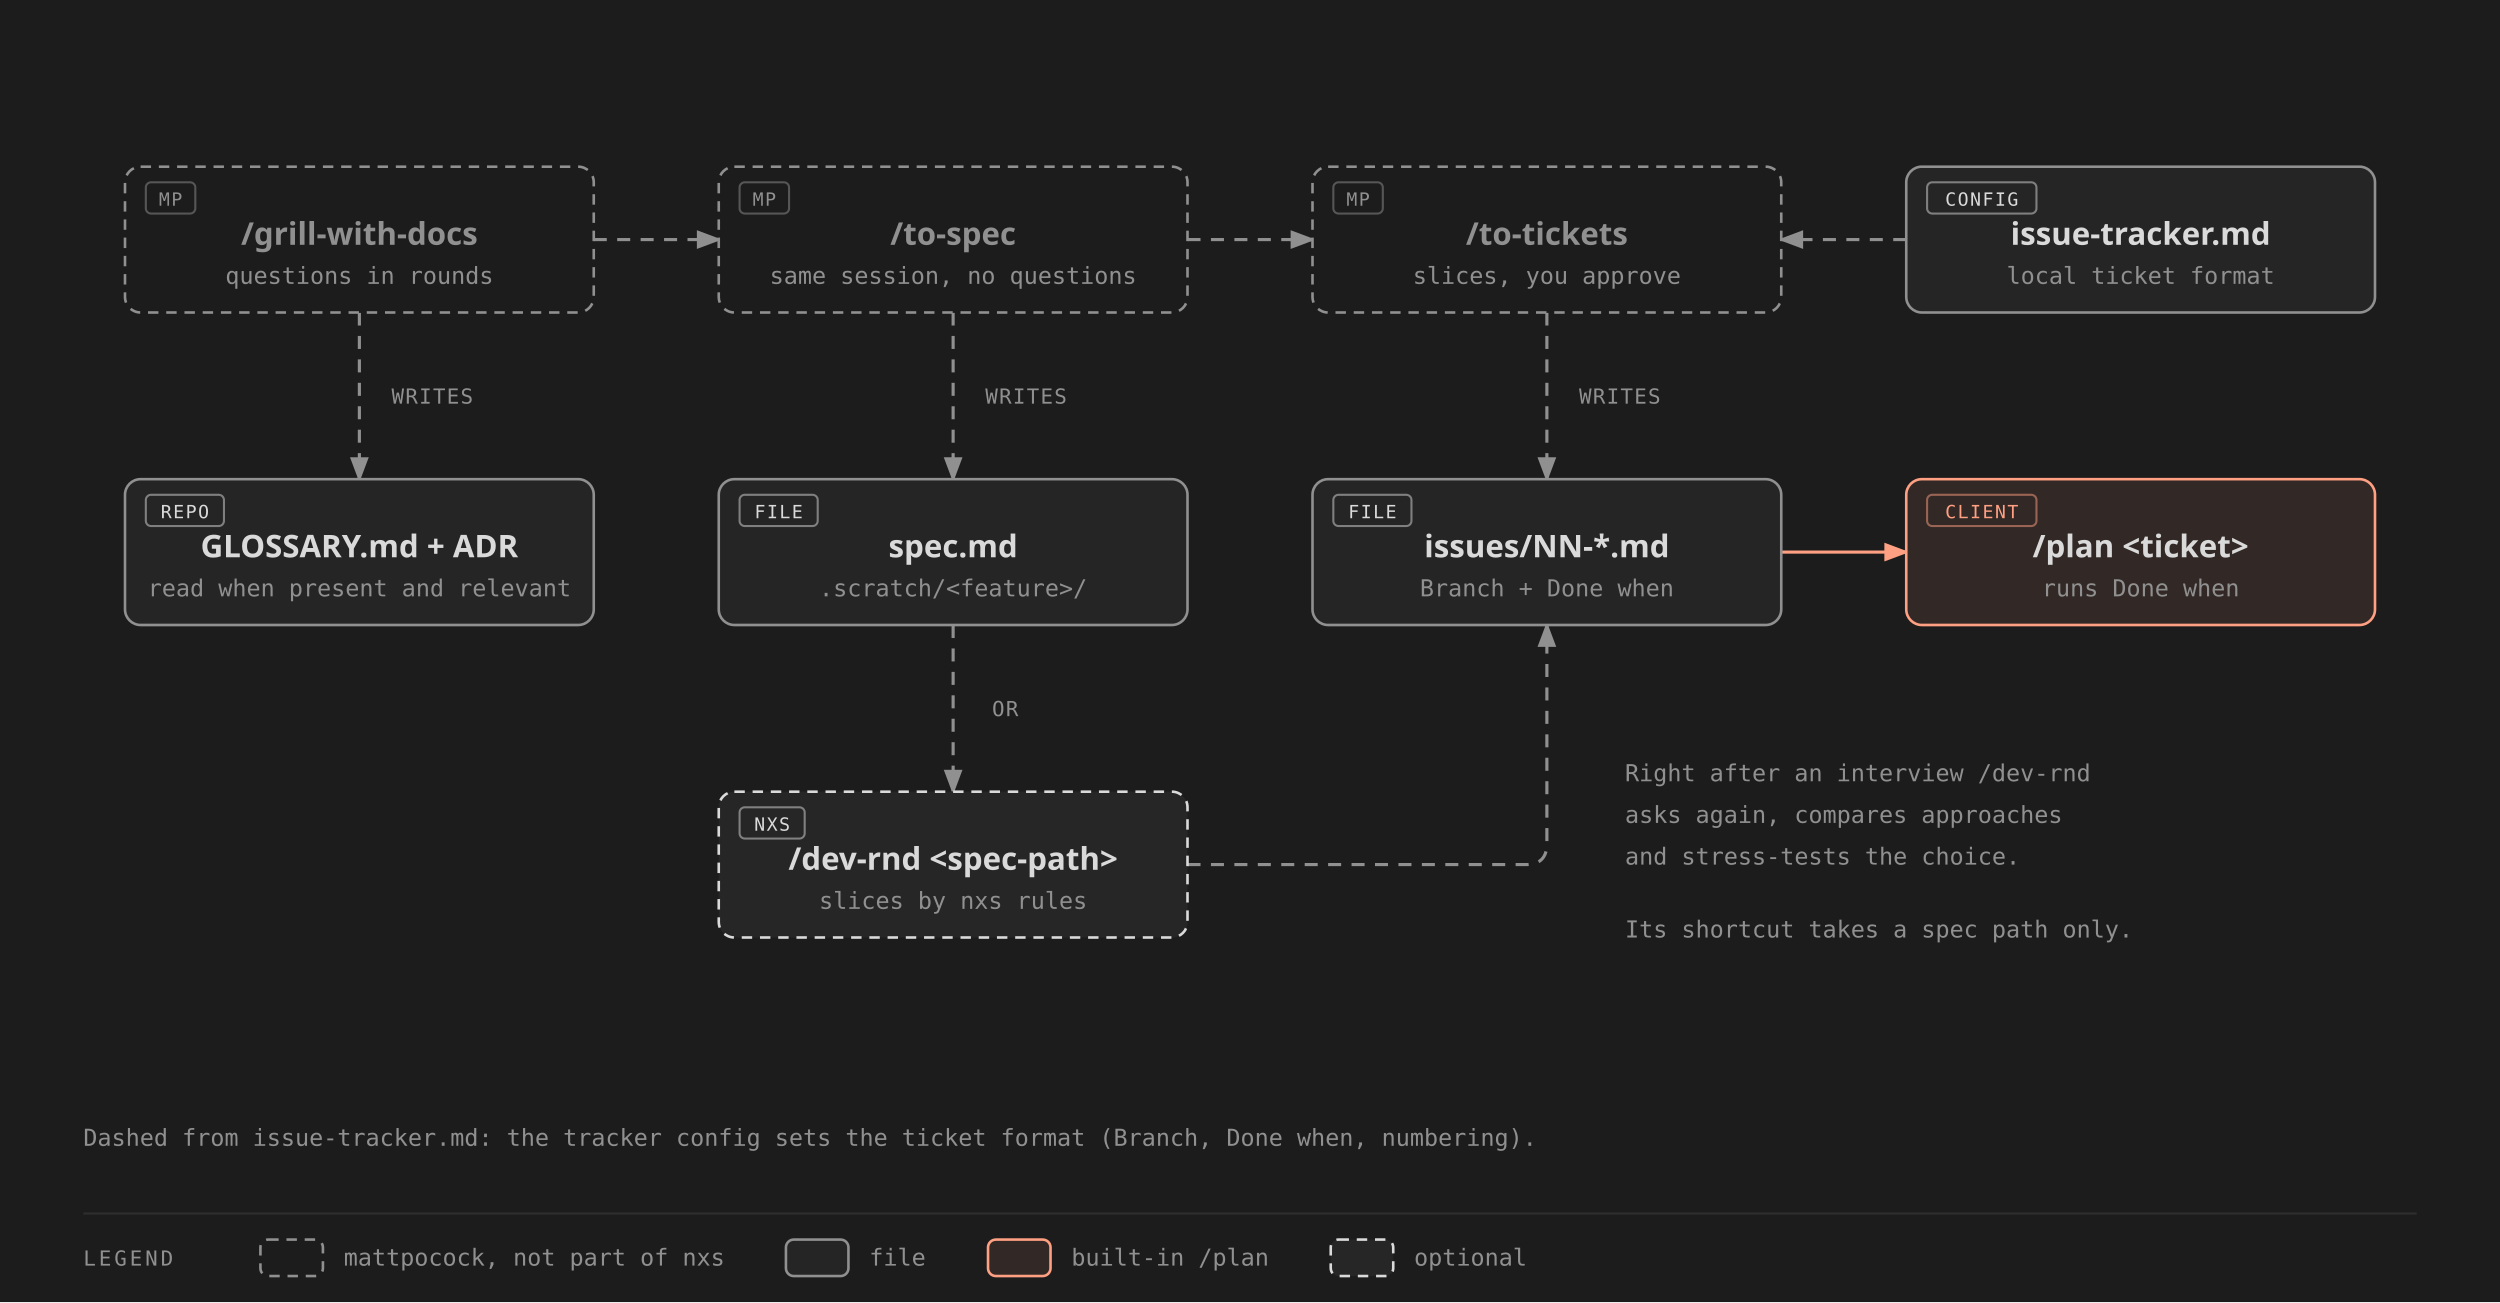
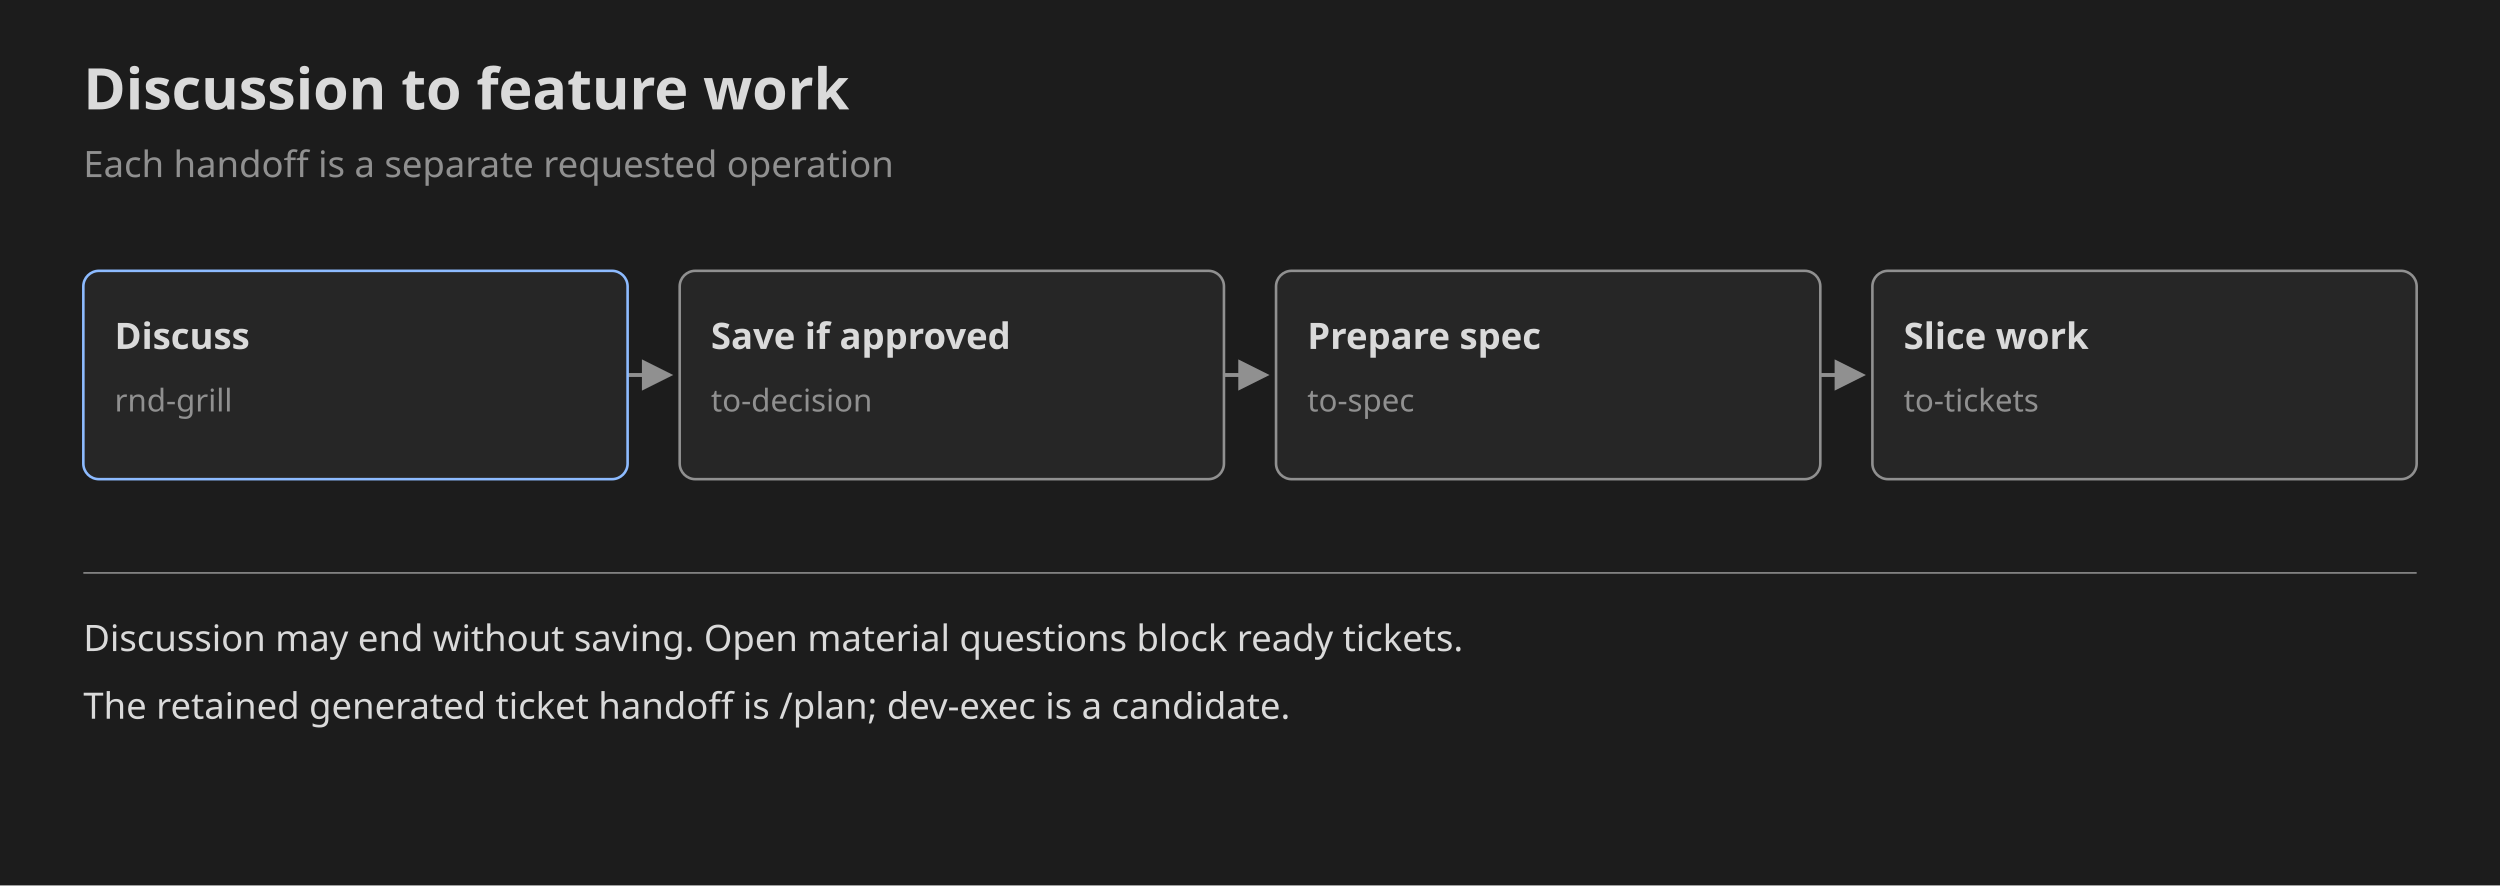
- <svg xmlns="http://www.w3.org/2000/svg" viewBox="0 0 960 500" role="img" aria-labelledby="nxs-grill-dark-title nxs-grill-dark-desc" id="nxs-grill-dark-root">
+ <svg xmlns="http://www.w3.org/2000/svg" viewBox="0 0 960 340" role="img" aria-labelledby="nxs-grill-dark-title nxs-grill-dark-desc">
  <defs>
-     <marker id="nxs-grill-dark-arrow" markerWidth="8" markerHeight="6" refX="7" refY="3" orient="auto">
-       <polygon points="0 0, 8 3, 0 6" fill="#909090" />
-     </marker>
-     <marker id="nxs-grill-dark-arrow-accent" markerWidth="8" markerHeight="6" refX="7" refY="3" orient="auto">
-       <polygon points="0 0, 8 3, 0 6" fill="#ffa083" />
-     </marker>
-     <marker id="nxs-grill-dark-arrow-link" markerWidth="8" markerHeight="6" refX="7" refY="3" orient="auto">
-       <polygon points="0 0, 8 3, 0 6" fill="#8dbbff" />
-     </marker>
-     <marker id="nxs-grill-dark-arrow-soft" markerWidth="8" markerHeight="6" refX="7" refY="3" orient="auto">
-       <polygon points="0 0, 8 3, 0 6" fill="#909090" />
+     <marker id="nxs-grill-dark-arrow" markerWidth="8" markerHeight="8" refX="7" refY="4" orient="auto">
+       <path d="M0 0 L8 4 L0 8 Z" fill="#909090" />
    </marker>
  </defs>
-   <rect width="100%" height="100%" fill="#1c1c1c" />
-   <path d="M 228 92 L 276 92" fill="none" stroke="#909090" stroke-width="1.2" stroke-dasharray="5,4" marker-end="url(#nxs-grill-dark-arrow-soft)" />
-   <path d="M 456 92 L 504 92" fill="none" stroke="#909090" stroke-width="1.2" stroke-dasharray="5,4" marker-end="url(#nxs-grill-dark-arrow-soft)" />
-   <path d="M 732 92 L 684 92" fill="none" stroke="#909090" stroke-width="1.2" stroke-dasharray="5,4" marker-end="url(#nxs-grill-dark-arrow)" />
-   <path d="M 138 120 L 138 184" fill="none" stroke="#909090" stroke-width="1.2" stroke-dasharray="5,4" marker-end="url(#nxs-grill-dark-arrow-soft)" />
-   <path d="M 366 120 L 366 184" fill="none" stroke="#909090" stroke-width="1.2" stroke-dasharray="5,4" marker-end="url(#nxs-grill-dark-arrow-soft)" />
-   <path d="M 594 120 L 594 184" fill="none" stroke="#909090" stroke-width="1.2" stroke-dasharray="5,4" marker-end="url(#nxs-grill-dark-arrow-soft)" />
-   <path d="M 684 212 L 732 212" fill="none" stroke="#ffa083" stroke-width="1.2" marker-end="url(#nxs-grill-dark-arrow-accent)" />
-   <path d="M 366 240 L 366 304" fill="none" stroke="#909090" stroke-width="1.2" stroke-dasharray="5,4" marker-end="url(#nxs-grill-dark-arrow)" />
-   <path d="M 456 332 L 586 332 Q 594 332 594 324 L 594 240" fill="none" stroke="#909090" stroke-width="1.2" stroke-dasharray="5,4" marker-end="url(#nxs-grill-dark-arrow)" />
-   <rect x="145" y="146" width="42" height="12" rx="2" fill="#1c1c1c" />
-   <text x="166" y="155" fill="#909090" font-size="8" font-family="'Geist Mono', ui-monospace, monospace" text-anchor="middle" letter-spacing="0.06em">WRITES</text>
-   <rect x="373" y="146" width="42" height="12" rx="2" fill="#1c1c1c" />
-   <text x="394" y="155" fill="#909090" font-size="8" font-family="'Geist Mono', ui-monospace, monospace" text-anchor="middle" letter-spacing="0.06em">WRITES</text>
-   <rect x="601" y="146" width="42" height="12" rx="2" fill="#1c1c1c" />
-   <text x="622" y="155" fill="#909090" font-size="8" font-family="'Geist Mono', ui-monospace, monospace" text-anchor="middle" letter-spacing="0.06em">WRITES</text>
-   <rect x="375.5" y="266" width="21" height="12" rx="2" fill="#1c1c1c" />
-   <text x="386" y="275" fill="#909090" font-size="8" font-family="'Geist Mono', ui-monospace, monospace" text-anchor="middle" letter-spacing="0.06em">OR</text>
-   <rect x="48" y="64" width="180" height="56" rx="6" fill="#1c1c1c" />
-   <rect x="48" y="64" width="180" height="56" rx="6" fill="#1c1c1c" stroke="#909090" stroke-width="1" stroke-dasharray="4,3" />
-   <rect x="56" y="70" width="19" height="12" rx="2" fill="transparent" stroke="#909090" stroke-opacity="0.5" stroke-width="0.8" />
-   <text x="65.5" y="79" fill="#909090" font-size="7" font-family="'Geist Mono', ui-monospace, monospace" text-anchor="middle" letter-spacing="0.08em">MP</text>
-   <text x="138" y="94" fill="#909090" font-size="12" font-weight="600" font-family="'Geist', system-ui, sans-serif" text-anchor="middle">/grill-with-docs</text>
-   <text x="138" y="109" fill="#909090" font-size="9" font-family="'Geist Mono', ui-monospace, monospace" text-anchor="middle">questions in rounds</text>
-   <rect x="276" y="64" width="180" height="56" rx="6" fill="#1c1c1c" />
-   <rect x="276" y="64" width="180" height="56" rx="6" fill="#1c1c1c" stroke="#909090" stroke-width="1" stroke-dasharray="4,3" />
-   <rect x="284" y="70" width="19" height="12" rx="2" fill="transparent" stroke="#909090" stroke-opacity="0.5" stroke-width="0.8" />
-   <text x="293.5" y="79" fill="#909090" font-size="7" font-family="'Geist Mono', ui-monospace, monospace" text-anchor="middle" letter-spacing="0.08em">MP</text>
-   <text x="366" y="94" fill="#909090" font-size="12" font-weight="600" font-family="'Geist', system-ui, sans-serif" text-anchor="middle">/to-spec</text>
-   <text x="366" y="109" fill="#909090" font-size="9" font-family="'Geist Mono', ui-monospace, monospace" text-anchor="middle">same session, no questions</text>
-   <rect x="504" y="64" width="180" height="56" rx="6" fill="#1c1c1c" />
-   <rect x="504" y="64" width="180" height="56" rx="6" fill="#1c1c1c" stroke="#909090" stroke-width="1" stroke-dasharray="4,3" />
-   <rect x="512" y="70" width="19" height="12" rx="2" fill="transparent" stroke="#909090" stroke-opacity="0.5" stroke-width="0.8" />
-   <text x="521.5" y="79" fill="#909090" font-size="7" font-family="'Geist Mono', ui-monospace, monospace" text-anchor="middle" letter-spacing="0.08em">MP</text>
-   <text x="594" y="94" fill="#909090" font-size="12" font-weight="600" font-family="'Geist', system-ui, sans-serif" text-anchor="middle">/to-tickets</text>
-   <text x="594" y="109" fill="#909090" font-size="9" font-family="'Geist Mono', ui-monospace, monospace" text-anchor="middle">slices, you approve</text>
-   <rect x="732" y="64" width="180" height="56" rx="6" fill="#1c1c1c" />
-   <rect x="732" y="64" width="180" height="56" rx="6" fill="rgba(218,218,218,0.05)" stroke="#909090" stroke-width="1" />
-   <rect x="740" y="70" width="42" height="12" rx="2" fill="transparent" stroke="#dadada" stroke-opacity="0.5" stroke-width="0.8" />
-   <text x="761" y="79" fill="#dadada" font-size="7" font-family="'Geist Mono', ui-monospace, monospace" text-anchor="middle" letter-spacing="0.08em">CONFIG</text>
-   <text x="822" y="94" fill="#dadada" font-size="12" font-weight="600" font-family="'Geist', system-ui, sans-serif" text-anchor="middle">issue-tracker.md</text>
-   <text x="822" y="109" fill="#909090" font-size="9" font-family="'Geist Mono', ui-monospace, monospace" text-anchor="middle">local ticket format</text>
-   <rect x="48" y="184" width="180" height="56" rx="6" fill="#1c1c1c" />
-   <rect x="48" y="184" width="180" height="56" rx="6" fill="rgba(218,218,218,0.05)" stroke="#909090" stroke-width="1" />
-   <rect x="56" y="190" width="30" height="12" rx="2" fill="transparent" stroke="#dadada" stroke-opacity="0.5" stroke-width="0.8" />
-   <text x="71" y="199" fill="#dadada" font-size="7" font-family="'Geist Mono', ui-monospace, monospace" text-anchor="middle" letter-spacing="0.08em">REPO</text>
-   <text x="138" y="214" fill="#dadada" font-size="12" font-weight="600" font-family="'Geist', system-ui, sans-serif" text-anchor="middle">GLOSSARY.md + ADR</text>
-   <text x="138" y="229" fill="#909090" font-size="9" font-family="'Geist Mono', ui-monospace, monospace" text-anchor="middle">read when present and relevant</text>
-   <rect x="276" y="184" width="180" height="56" rx="6" fill="#1c1c1c" />
-   <rect x="276" y="184" width="180" height="56" rx="6" fill="rgba(218,218,218,0.05)" stroke="#909090" stroke-width="1" />
-   <rect x="284" y="190" width="30" height="12" rx="2" fill="transparent" stroke="#dadada" stroke-opacity="0.5" stroke-width="0.8" />
-   <text x="299" y="199" fill="#dadada" font-size="7" font-family="'Geist Mono', ui-monospace, monospace" text-anchor="middle" letter-spacing="0.08em">FILE</text>
-   <text x="366" y="214" fill="#dadada" font-size="12" font-weight="600" font-family="'Geist', system-ui, sans-serif" text-anchor="middle">spec.md</text>
-   <text x="366" y="229" fill="#909090" font-size="9" font-family="'Geist Mono', ui-monospace, monospace" text-anchor="middle">.scratch/&lt;feature&gt;/</text>
-   <rect x="504" y="184" width="180" height="56" rx="6" fill="#1c1c1c" />
-   <rect x="504" y="184" width="180" height="56" rx="6" fill="rgba(218,218,218,0.05)" stroke="#909090" stroke-width="1" />
-   <rect x="512" y="190" width="30" height="12" rx="2" fill="transparent" stroke="#dadada" stroke-opacity="0.5" stroke-width="0.8" />
-   <text x="527" y="199" fill="#dadada" font-size="7" font-family="'Geist Mono', ui-monospace, monospace" text-anchor="middle" letter-spacing="0.08em">FILE</text>
-   <text x="594" y="214" fill="#dadada" font-size="12" font-weight="600" font-family="'Geist', system-ui, sans-serif" text-anchor="middle">issues/NN-*.md</text>
-   <text x="594" y="229" fill="#909090" font-size="9" font-family="'Geist Mono', ui-monospace, monospace" text-anchor="middle">Branch + Done when</text>
-   <rect x="732" y="184" width="180" height="56" rx="6" fill="#1c1c1c" />
-   <rect x="732" y="184" width="180" height="56" rx="6" fill="rgba(255,160,131,0.10)" stroke="#ffa083" stroke-width="1" />
-   <rect x="740" y="190" width="42" height="12" rx="2" fill="transparent" stroke="#ffa083" stroke-opacity="0.5" stroke-width="0.8" />
-   <text x="761" y="199" fill="#ffa083" font-size="7" font-family="'Geist Mono', ui-monospace, monospace" text-anchor="middle" letter-spacing="0.08em">CLIENT</text>
-   <text x="822" y="214" fill="#dadada" font-size="12" font-weight="600" font-family="'Geist', system-ui, sans-serif" text-anchor="middle">/plan &lt;ticket&gt;</text>
-   <text x="822" y="229" fill="#909090" font-size="9" font-family="'Geist Mono', ui-monospace, monospace" text-anchor="middle">runs Done when</text>
-   <rect x="276" y="304" width="180" height="56" rx="6" fill="#1c1c1c" />
-   <rect x="276" y="304" width="180" height="56" rx="6" fill="#262626" stroke="#dadada" stroke-width="1" stroke-dasharray="4,3" />
-   <rect x="284" y="310" width="25" height="12" rx="2" fill="transparent" stroke="#dadada" stroke-opacity="0.5" stroke-width="0.8" />
-   <text x="296.5" y="319" fill="#dadada" font-size="7" font-family="'Geist Mono', ui-monospace, monospace" text-anchor="middle" letter-spacing="0.08em">NXS</text>
-   <text x="366" y="334" fill="#dadada" font-size="12" font-weight="600" font-family="'Geist', system-ui, sans-serif" text-anchor="middle">/dev-rnd &lt;spec-path&gt;</text>
-   <text x="366" y="349" fill="#909090" font-size="9" font-family="'Geist Mono', ui-monospace, monospace" text-anchor="middle">slices by nxs rules</text>
-   <text x="624" y="300" fill="#909090" font-size="9" font-family="'Geist Mono', ui-monospace, monospace">Right after an interview /dev-rnd</text>
-   <text x="624" y="316" fill="#909090" font-size="9" font-family="'Geist Mono', ui-monospace, monospace">asks again, compares approaches</text>
-   <text x="624" y="332" fill="#909090" font-size="9" font-family="'Geist Mono', ui-monospace, monospace">and stress-tests the choice.</text>
-   <text x="624" y="360" fill="#909090" font-size="9" font-family="'Geist Mono', ui-monospace, monospace">Its shortcut takes a spec path only.</text>
-   <text x="32" y="440" fill="#909090" font-size="9" font-family="'Geist Mono', ui-monospace, monospace">Dashed from issue-tracker.md: the tracker config sets the ticket format (Branch, Done when, numbering).</text>
-   <line x1="32" y1="466" x2="928" y2="466" stroke="rgba(218,218,218,0.1)" stroke-width="0.8" />
-   <text x="32" y="486" fill="#909090" font-size="8" font-family="'Geist Mono', ui-monospace, monospace" letter-spacing="0.14em">LEGEND</text>
-   <rect x="100" y="476" width="24" height="14" rx="3" fill="#1c1c1c" stroke="#909090" stroke-width="1" stroke-dasharray="4,3" />
-   <text x="132" y="486" fill="#909090" font-size="9" font-family="'Geist Mono', ui-monospace, monospace">mattpocock, not part of nxs</text>
-   <rect x="301.8" y="476" width="24" height="14" rx="3" fill="rgba(218,218,218,0.05)" stroke="#909090" stroke-width="1" />
-   <text x="333.8" y="486" fill="#909090" font-size="9" font-family="'Geist Mono', ui-monospace, monospace">file</text>
-   <rect x="379.4" y="476" width="24" height="14" rx="3" fill="rgba(255,160,131,0.10)" stroke="#ffa083" stroke-width="1" />
-   <text x="411.4" y="486" fill="#909090" font-size="9" font-family="'Geist Mono', ui-monospace, monospace">built-in /plan</text>
-   <rect x="511.0" y="476" width="24" height="14" rx="3" fill="#262626" stroke="#dadada" stroke-width="1" stroke-dasharray="4,3" />
-   <text x="543.0" y="486" fill="#909090" font-size="9" font-family="'Geist Mono', ui-monospace, monospace">optional</text>
+   <rect width="960" height="340" fill="#1c1c1c" />
+   <text x="32" y="42" fill="#dadada" font-family="system-ui, sans-serif" font-size="22" font-weight="600">Discussion to feature work</text>
+   <text x="32" y="68" fill="#909090" font-family="system-ui, sans-serif" font-size="14">Each handoff is a separate requested operation</text>
+   <path d="M 241 144 H 257" stroke="#909090" stroke-width="1.5" fill="none" marker-end="url(#nxs-grill-dark-arrow)" />
+   <path d="M 470 144 H 486" stroke="#909090" stroke-width="1.5" fill="none" marker-end="url(#nxs-grill-dark-arrow)" />
+   <path d="M 699 144 H 715" stroke="#909090" stroke-width="1.5" fill="none" marker-end="url(#nxs-grill-dark-arrow)" />
+   <rect x="32" y="104" width="209" height="80" rx="6" fill="#262626" stroke="#8dbbff" />
+   <text x="44" y="134" fill="#dadada" font-family="system-ui, sans-serif" font-size="14" font-weight="600">Discuss</text>
+   <text x="44" y="158" fill="#909090" font-family="system-ui, sans-serif" font-size="12">rnd-grill</text>
+   <rect x="261" y="104" width="209" height="80" rx="6" fill="#262626" stroke="#909090" />
+   <text x="273" y="134" fill="#dadada" font-family="system-ui, sans-serif" font-size="14" font-weight="600">Save if approved</text>
+   <text x="273" y="158" fill="#909090" font-family="system-ui, sans-serif" font-size="12">to-decision</text>
+   <rect x="490" y="104" width="209" height="80" rx="6" fill="#262626" stroke="#909090" />
+   <text x="502" y="134" fill="#dadada" font-family="system-ui, sans-serif" font-size="14" font-weight="600">Prepare spec</text>
+   <text x="502" y="158" fill="#909090" font-family="system-ui, sans-serif" font-size="12">to-spec</text>
+   <rect x="719" y="104" width="209" height="80" rx="6" fill="#262626" stroke="#909090" />
+   <text x="731" y="134" fill="#dadada" font-family="system-ui, sans-serif" font-size="14" font-weight="600">Slice work</text>
+   <text x="731" y="158" fill="#909090" font-family="system-ui, sans-serif" font-size="12">to-tickets</text>
+   <path d="M32 220 H928" stroke="#909090" stroke-width="0.6" />
+   <text x="32" y="250" fill="#dadada" font-family="system-ui, sans-serif" font-size="14">Discussion may end without saving. Open material questions block ready tickets.</text>
+   <text x="32" y="276" fill="#dadada" font-family="system-ui, sans-serif" font-size="14">The retained generated ticket handoff is /plan; dev-exec is a candidate.</text>
</svg>
